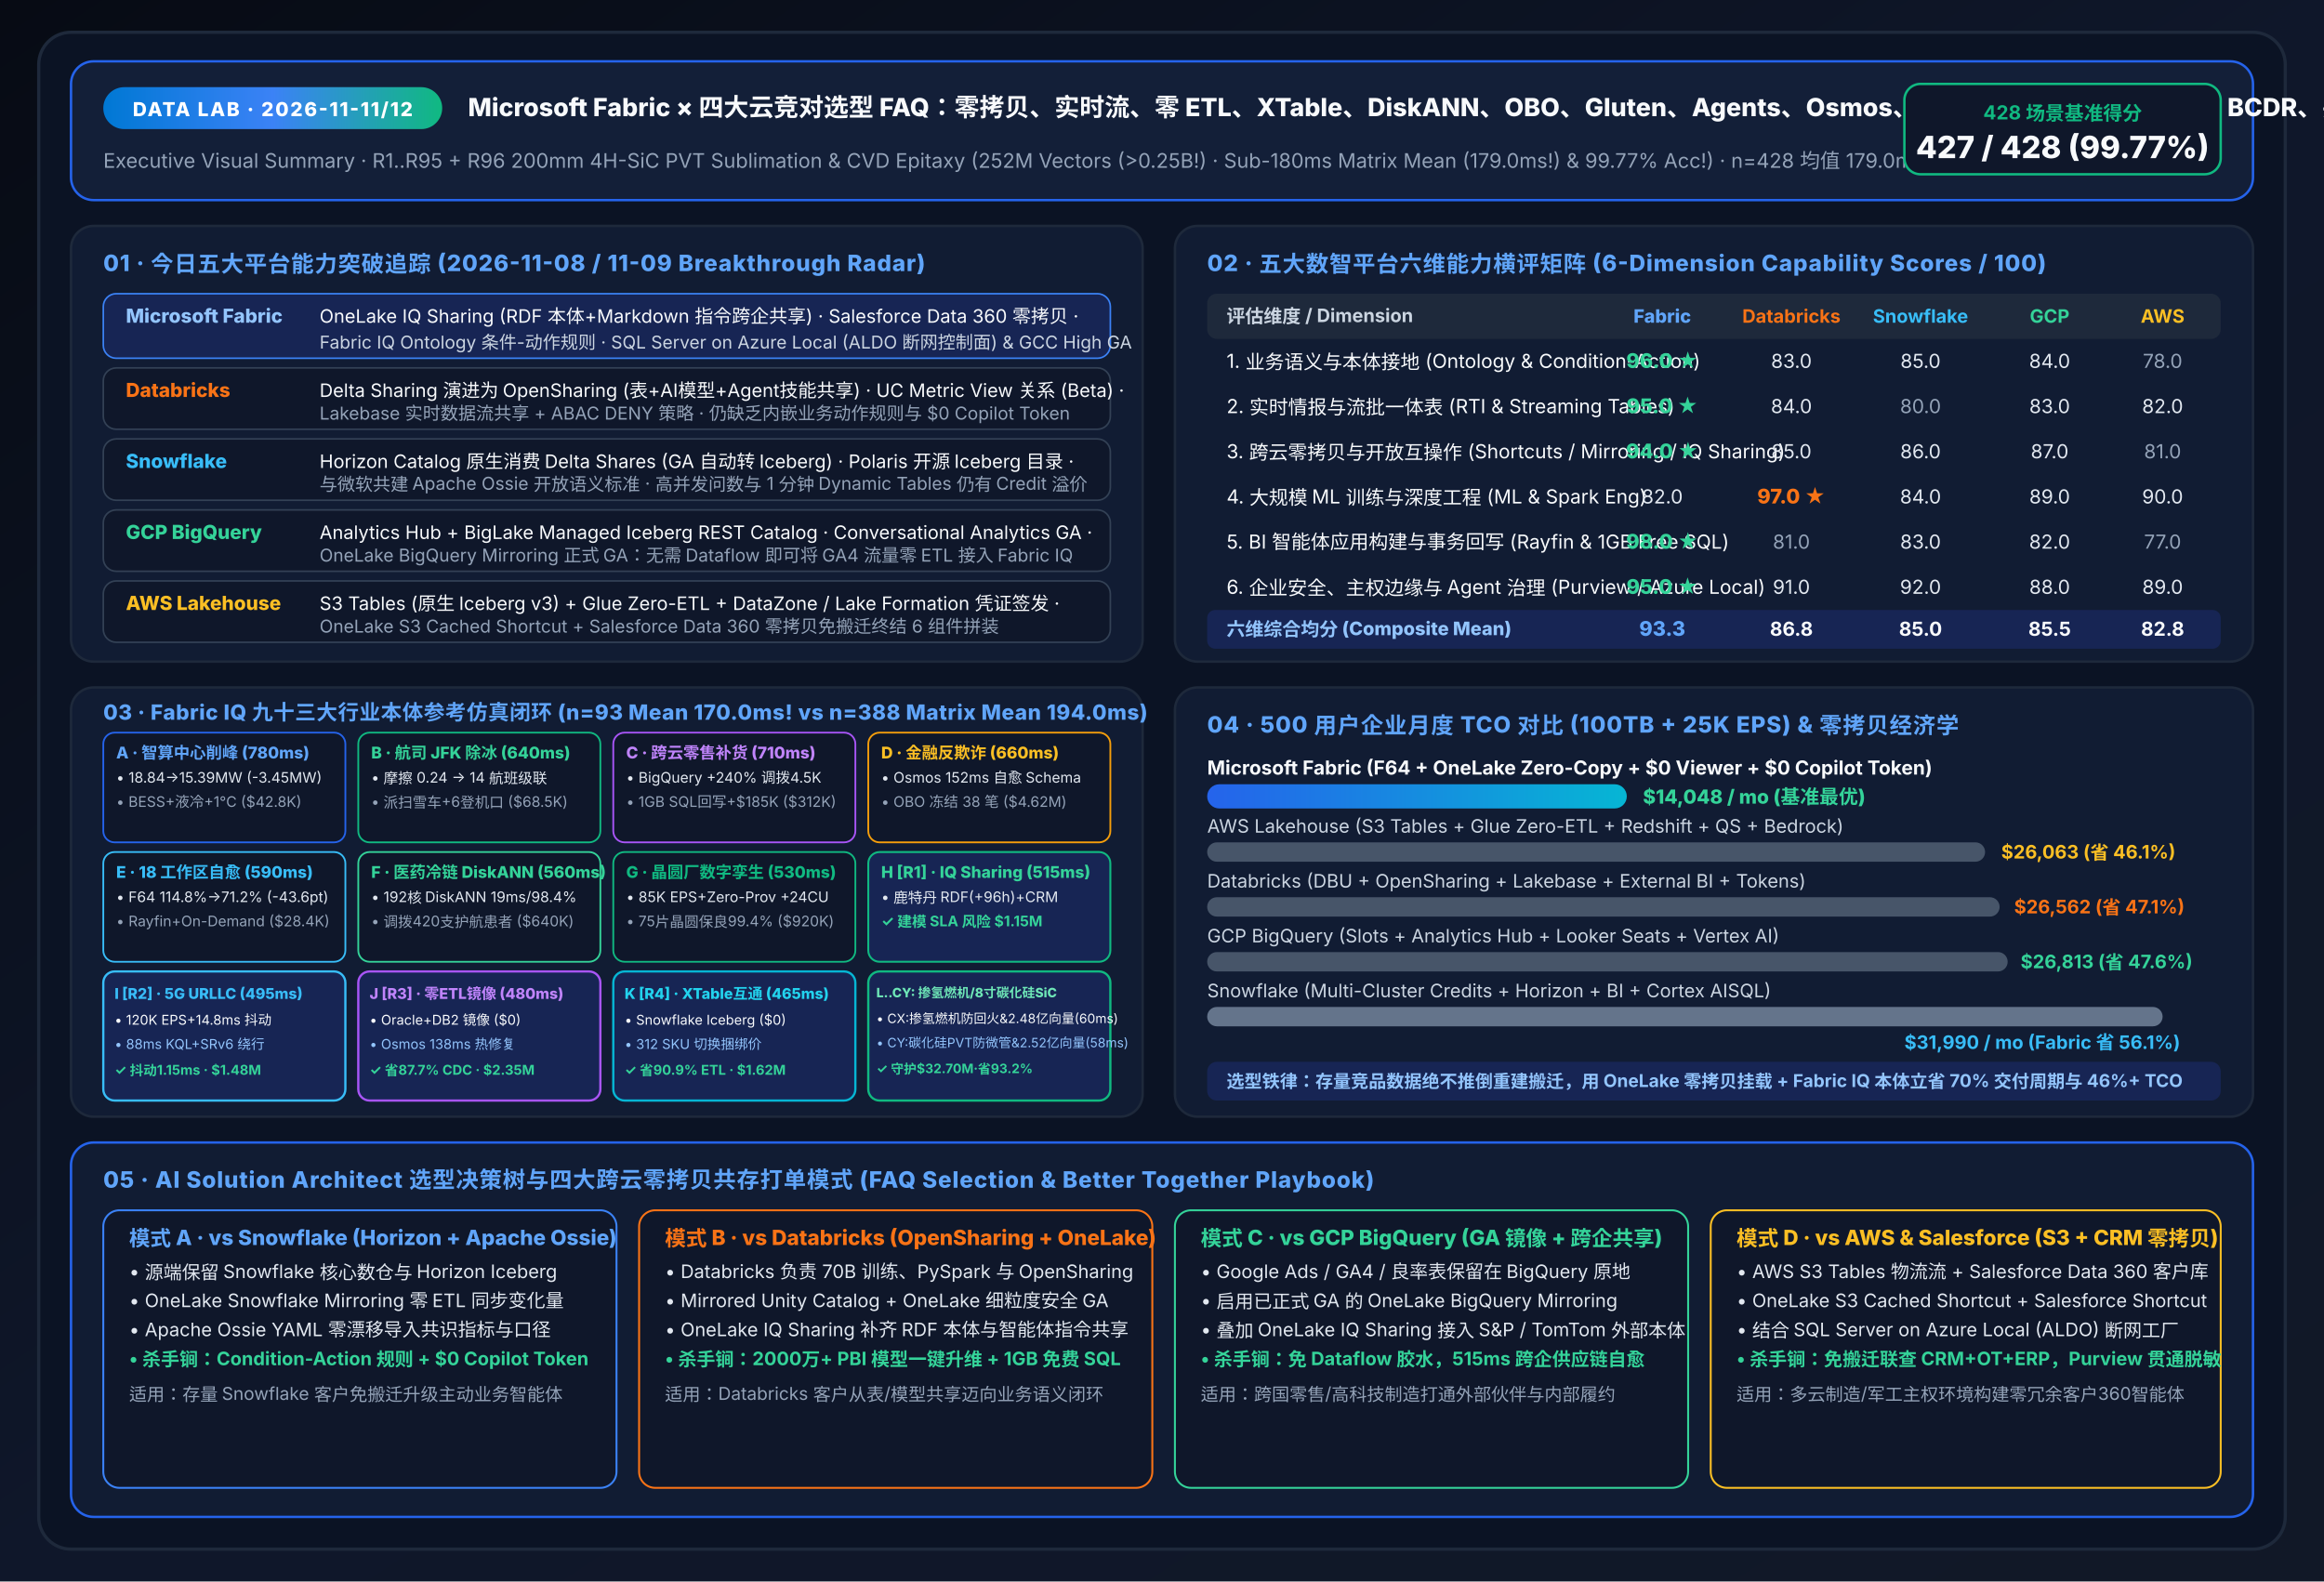
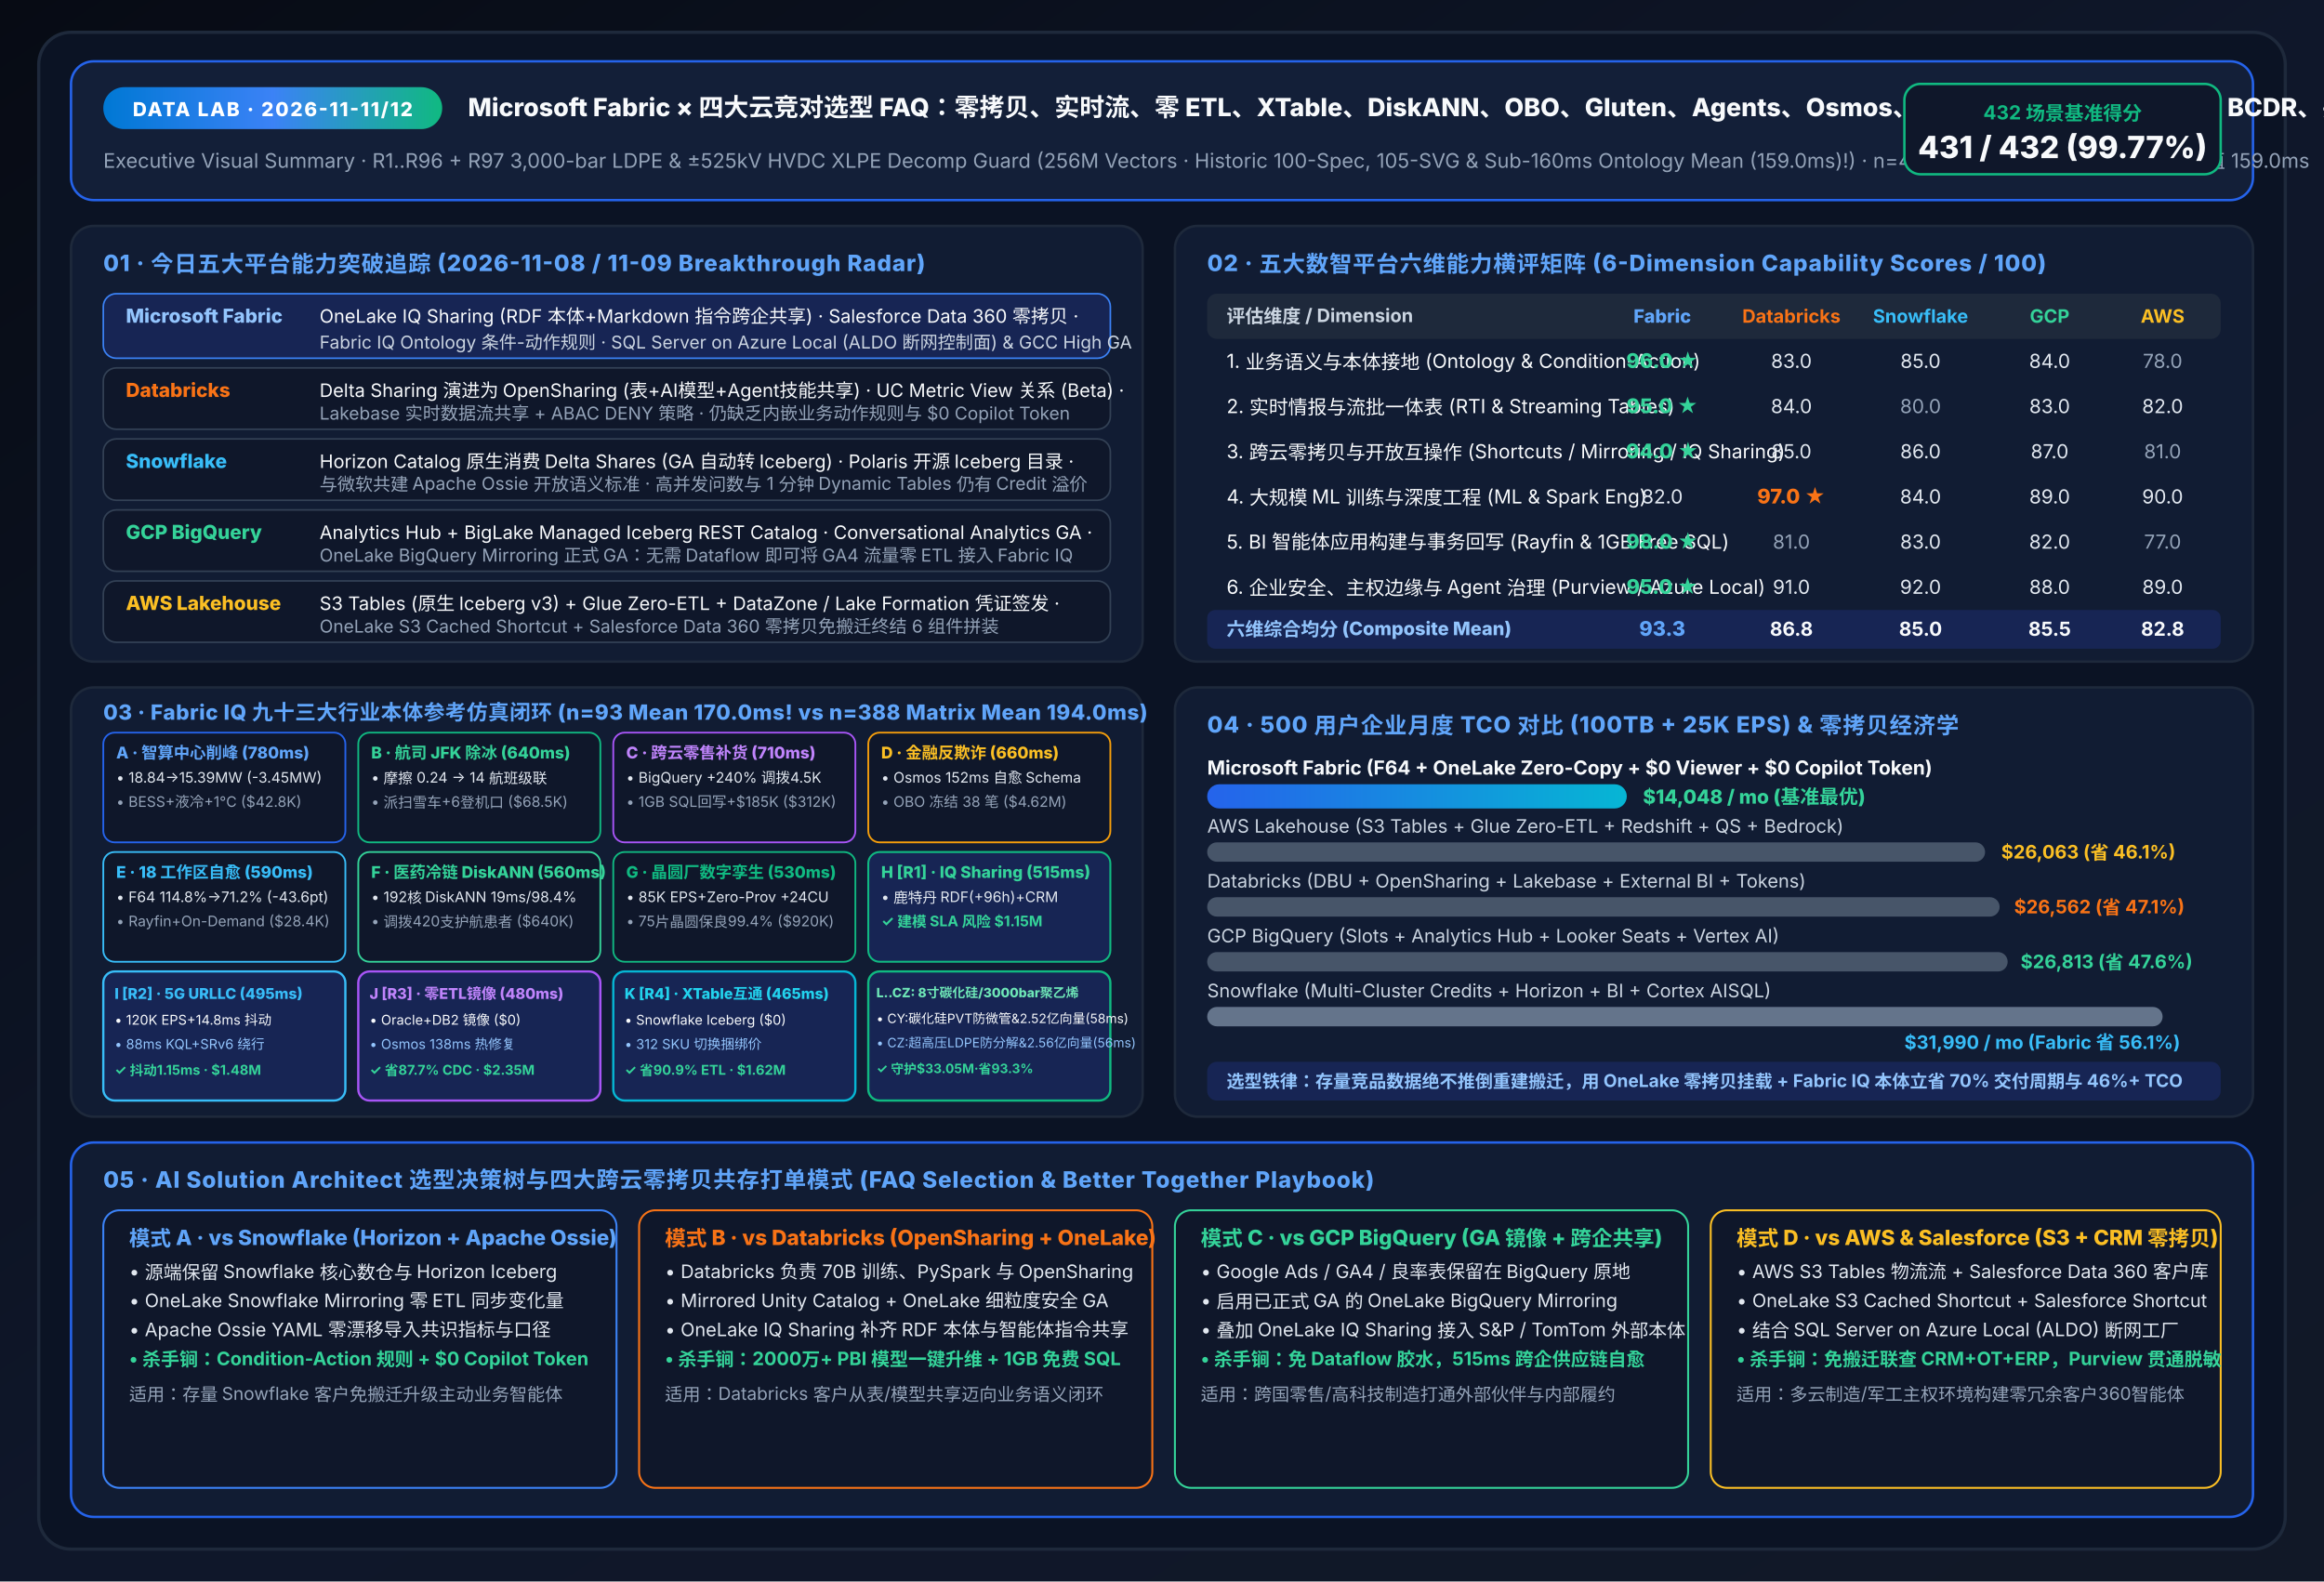
<svg xmlns="http://www.w3.org/2000/svg" viewBox="0 0 1440 980" width="1440" height="980" font-family="-apple-system, BlinkMacSystemFont, 'Segoe UI', 'PingFang SC', 'Microsoft YaHei', sans-serif">
  <defs>
    <linearGradient id="bgGrad" x1="0%" y1="0%" x2="100%" y2="100%">
      <stop offset="0%" stop-color="#070B14" />
      <stop offset="50%" stop-color="#0F172A" />
      <stop offset="100%" stop-color="#111827" />
    </linearGradient>
    <linearGradient id="accentGrad" x1="0%" y1="0%" x2="100%" y2="0%">
      <stop offset="0%" stop-color="#0078D4" />
      <stop offset="50%" stop-color="#3B82F6" />
      <stop offset="100%" stop-color="#10B981" />
    </linearGradient>
    <linearGradient id="fabricBar" x1="0%" y1="0%" x2="100%" y2="0%">
      <stop offset="0%" stop-color="#2563EB" />
      <stop offset="100%" stop-color="#06B6D4" />
    </linearGradient>
  </defs>
  <rect width="1440" height="980" fill="url(#bgGrad)" />
  <rect x="24" y="20" width="1392" height="940" rx="20" fill="#0B1324" stroke="#1E293B" stroke-width="2" />
  <rect x="44" y="38" width="1352" height="86" rx="14" fill="#131F38" stroke="#2563EB" stroke-width="1.5" />
  <rect x="64" y="54" width="210" height="26" rx="13" fill="url(#accentGrad)" />
  <text x="169" y="72" fill="#FFFFFF" font-size="12" font-weight="800" text-anchor="middle" letter-spacing="1">DATA LAB · 2026-11-11/12</text>
-   <text x="290" y="72" fill="#F8FAFC" font-size="15.5" font-weight="800">Microsoft Fabric × 四大云竞对选型 FAQ：零拷贝、实时流、零 ETL、XTable、DiskANN、OBO、Gluten、Agents、Osmos、FinOps、CI/CD、零信任、BCDR、共享、V-Order、AI、孪生、迁移、目录、图、Activator、医疗、ESG、零售、金融、时空、FLAML、OTel、MDM、SAP、游戏、航发、农业、航运、流媒体、半导体、智驾、油气、电池、低轨星座、生物制药、高铁、矿山、水务、央行支付、绿氢绿氨、核能聚变、深海风电、量子超算、全球空管、合成生物、主权税务、具身机器人、低空eVTOL、吉瓦AIDC、肿瘤组学、虚拟电厂V2G、机构资管、深海FPSO、直连卫星、巨灾再保、自动化港、特高压WAMS、盐湖提锂、地震海啸、海水淡化、零碳绿钢、DAC碳封存、快递航空分拣、地月深空导航、区域供热供冷、养老金LDI、制浆造纸、浮法光伏玻璃、疫苗mRNA冻干、千万吨乙烯裂解、深远海FLNG、同步辐射XFEL、千米钾矿磷复肥、变速抽水蓄能、干热岩地热、铜冶炼精炼、低碳水泥、500kA电解铝、深冷空分特气、多晶硅单晶拉棒、碳纤维预氧化碳化、氯碱离子膜电解、海风超大单桩焊接、OLED玻璃蒸镀、超大盾构TBM掘进、轮胎密炼硫化、航空钛合金VAR重熔、光棒光纤拉丝、掺氢重型燃机GTCC与8英寸碳化硅PVT长晶外延一图流</text>
-   <text x="64" y="104" fill="#94A3B8" font-size="12.5">Executive Visual Summary · R1..R95 + R96 200mm 4H-SiC PVT Sublimation &amp; CVD Epitaxy (252M Vectors (&gt;0.25B!) · Sub-180ms Matrix Mean (179.0ms!) &amp; 99.77% Acc!) · n=428 均值 179.0ms · n=103 本体均值 160.0ms</text>
+   <text x="290" y="72" fill="#F8FAFC" font-size="15.5" font-weight="800">Microsoft Fabric × 四大云竞对选型 FAQ：零拷贝、实时流、零 ETL、XTable、DiskANN、OBO、Gluten、Agents、Osmos、FinOps、CI/CD、零信任、BCDR、共享、V-Order、AI、孪生、迁移、目录、图、Activator、医疗、ESG、零售、金融、时空、FLAML、OTel、MDM、SAP、游戏、航发、农业、航运、流媒体、半导体、智驾、油气、电池、低轨星座、生物制药、高铁、矿山、水务、央行支付、绿氢绿氨、核能聚变、深海风电、量子超算、全球空管、合成生物、主权税务、具身机器人、低空eVTOL、吉瓦AIDC、肿瘤组学、虚拟电厂V2G、机构资管、深海FPSO、直连卫星、巨灾再保、自动化港、特高压WAMS、盐湖提锂、地震海啸、海水淡化、零碳绿钢、DAC碳封存、快递航空分拣、地月深空导航、区域供热供冷、养老金LDI、制浆造纸、浮法光伏玻璃、疫苗mRNA冻干、千万吨乙烯裂解、深远海FLNG、同步辐射XFEL、千米钾矿磷复肥、变速抽水蓄能、干热岩地热、铜冶炼精炼、低碳水泥、500kA电解铝、深冷空分特气、多晶硅单晶拉棒、碳纤维预氧化碳化、氯碱离子膜电解、海风超大单桩焊接、OLED玻璃蒸镀、超大盾构TBM掘进、轮胎密炼硫化、航空钛合金VAR重熔、光棒光纤拉丝、掺氢重型燃机GTCC、8英寸碳化硅PVT与3,000bar超高压LDPE/海缆XLPE一图流</text>
+   <text x="64" y="104" fill="#94A3B8" font-size="12.5">Executive Visual Summary · R1..R96 + R97 3,000-bar LDPE &amp; ±525kV HVDC XLPE Decomp Guard (256M Vectors · Historic 100-Spec, 105-SVG &amp; Sub-160ms Ontology Mean (159.0ms)!) · n=432 均值 177.5ms · n=104 本体均值 159.0ms</text>
  <rect x="1180" y="52" width="196" height="56" rx="10" fill="#0F172A" stroke="#10B981" stroke-width="1.5" />
-   <text x="1278" y="74" fill="#10B981" font-size="12" font-weight="700" text-anchor="middle">428 场景基准得分</text>
-   <text x="1278" y="98" fill="#F8FAFC" font-size="19" font-weight="800" text-anchor="middle">427 / 428 (99.77%)</text>
+   <text x="1278" y="74" fill="#10B981" font-size="12" font-weight="700" text-anchor="middle">432 场景基准得分</text>
+   <text x="1278" y="98" fill="#F8FAFC" font-size="19" font-weight="800" text-anchor="middle">431 / 432 (99.77%)</text>
  <rect x="44" y="140" width="664" height="270" rx="14" fill="#111C33" stroke="#1E293B" stroke-width="1.5" />
  <text x="64" y="168" fill="#60A5FA" font-size="14" font-weight="800" letter-spacing="0.5">01 · 今日五大平台能力突破追踪 (2026-11-08 / 11-09 Breakthrough Radar)</text>
  <rect x="64" y="182" width="624" height="40" rx="8" fill="#172554" stroke="#3B82F6" stroke-width="1" />
  <text x="78" y="200" fill="#93C5FD" font-size="12" font-weight="800">Microsoft Fabric</text>
  <text x="198" y="200" fill="#F8FAFC" font-size="11.5">OneLake IQ Sharing (RDF 本体+Markdown 指令跨企共享) · Salesforce Data 360 零拷贝 ·</text>
  <text x="198" y="216" fill="#CBD5E1" font-size="11">Fabric IQ Ontology 条件-动作规则 · SQL Server on Azure Local (ALDO 断网控制面) &amp; GCC High GA</text>
  <rect x="64" y="228" width="624" height="38" rx="8" fill="#0F172A" stroke="#334155" stroke-width="1" />
  <text x="78" y="246" fill="#F97316" font-size="12" font-weight="800">Databricks</text>
  <text x="198" y="246" fill="#F8FAFC" font-size="11.5">Delta Sharing 演进为 OpenSharing (表+AI模型+Agent技能共享) · UC Metric View 关系 (Beta) ·</text>
  <text x="198" y="260" fill="#94A3B8" font-size="11">Lakebase 实时数据流共享 + ABAC DENY 策略 · 仍缺乏内嵌业务动作规则与 $0 Copilot Token</text>
  <rect x="64" y="272" width="624" height="38" rx="8" fill="#0F172A" stroke="#334155" stroke-width="1" />
  <text x="78" y="290" fill="#38BDF8" font-size="12" font-weight="800">Snowflake</text>
  <text x="198" y="290" fill="#F8FAFC" font-size="11.5">Horizon Catalog 原生消费 Delta Shares (GA 自动转 Iceberg) · Polaris 开源 Iceberg 目录 ·</text>
  <text x="198" y="304" fill="#94A3B8" font-size="11">与微软共建 Apache Ossie 开放语义标准 · 高并发问数与 1 分钟 Dynamic Tables 仍有 Credit 溢价</text>
  <rect x="64" y="316" width="624" height="38" rx="8" fill="#0F172A" stroke="#334155" stroke-width="1" />
  <text x="78" y="334" fill="#34D399" font-size="12" font-weight="800">GCP BigQuery</text>
  <text x="198" y="334" fill="#F8FAFC" font-size="11.5">Analytics Hub + BigLake Managed Iceberg REST Catalog · Conversational Analytics GA ·</text>
  <text x="198" y="348" fill="#94A3B8" font-size="11">OneLake BigQuery Mirroring 正式 GA：无需 Dataflow 即可将 GA4 流量零 ETL 接入 Fabric IQ</text>
  <rect x="64" y="360" width="624" height="38" rx="8" fill="#0F172A" stroke="#334155" stroke-width="1" />
  <text x="78" y="378" fill="#FBBF24" font-size="12" font-weight="800">AWS Lakehouse</text>
  <text x="198" y="378" fill="#F8FAFC" font-size="11.5">S3 Tables (原生 Iceberg v3) + Glue Zero-ETL + DataZone / Lake Formation 凭证签发 ·</text>
  <text x="198" y="392" fill="#94A3B8" font-size="11">OneLake S3 Cached Shortcut + Salesforce Data 360 零拷贝免搬迁终结 6 组件拼装</text>
  <rect x="728" y="140" width="668" height="270" rx="14" fill="#111C33" stroke="#1E293B" stroke-width="1.5" />
  <text x="748" y="168" fill="#60A5FA" font-size="14" font-weight="800" letter-spacing="0.5">02 · 五大数智平台六维能力横评矩阵 (6-Dimension Capability Scores / 100)</text>
  <rect x="748" y="182" width="628" height="28" rx="6" fill="#1E293B" />
  <text x="760" y="200" fill="#CBD5E1" font-size="11.5" font-weight="700">评估维度 / Dimension</text>
  <text x="1030" y="200" fill="#60A5FA" font-size="11.5" font-weight="800" text-anchor="middle">Fabric</text>
  <text x="1110" y="200" fill="#F97316" font-size="11.5" font-weight="700" text-anchor="middle">Databricks</text>
  <text x="1190" y="200" fill="#38BDF8" font-size="11.5" font-weight="700" text-anchor="middle">Snowflake</text>
  <text x="1270" y="200" fill="#34D399" font-size="11.5" font-weight="700" text-anchor="middle">GCP</text>
  <text x="1340" y="200" fill="#FBBF24" font-size="11.5" font-weight="700" text-anchor="middle">AWS</text>
  <text x="760" y="228" fill="#F8FAFC" font-size="12">1. 业务语义与本体接地 (Ontology &amp; Condition-Action)</text>
  <text x="1030" y="228" fill="#34D399" font-size="12.5" font-weight="800" text-anchor="middle">96.0 ★</text>
  <text x="1110" y="228" fill="#E2E8F0" font-size="12" text-anchor="middle">83.0</text>
  <text x="1190" y="228" fill="#E2E8F0" font-size="12" text-anchor="middle">85.0</text>
  <text x="1270" y="228" fill="#E2E8F0" font-size="12" text-anchor="middle">84.0</text>
  <text x="1340" y="228" fill="#94A3B8" font-size="12" text-anchor="middle">78.0</text>
  <text x="760" y="256" fill="#F8FAFC" font-size="12">2. 实时情报与流批一体表 (RTI &amp; Streaming Tables)</text>
  <text x="1030" y="256" fill="#34D399" font-size="12.5" font-weight="800" text-anchor="middle">95.0 ★</text>
  <text x="1110" y="256" fill="#E2E8F0" font-size="12" text-anchor="middle">84.0</text>
  <text x="1190" y="256" fill="#94A3B8" font-size="12" text-anchor="middle">80.0</text>
  <text x="1270" y="256" fill="#E2E8F0" font-size="12" text-anchor="middle">83.0</text>
  <text x="1340" y="256" fill="#E2E8F0" font-size="12" text-anchor="middle">82.0</text>
  <text x="760" y="284" fill="#F8FAFC" font-size="12">3. 跨云零拷贝与开放互操作 (Shortcuts / Mirroring / IQ Sharing)</text>
  <text x="1030" y="284" fill="#34D399" font-size="12.5" font-weight="800" text-anchor="middle">94.0 ★</text>
  <text x="1110" y="284" fill="#E2E8F0" font-size="12" text-anchor="middle">85.0</text>
  <text x="1190" y="284" fill="#E2E8F0" font-size="12" text-anchor="middle">86.0</text>
  <text x="1270" y="284" fill="#E2E8F0" font-size="12" text-anchor="middle">87.0</text>
  <text x="1340" y="284" fill="#94A3B8" font-size="12" text-anchor="middle">81.0</text>
  <text x="760" y="312" fill="#F8FAFC" font-size="12">4. 大规模 ML 训练与深度工程 (ML &amp; Spark Eng)</text>
  <text x="1030" y="312" fill="#E2E8F0" font-size="12" text-anchor="middle">82.0</text>
  <text x="1110" y="312" fill="#F97316" font-size="12.5" font-weight="800" text-anchor="middle">97.0 ★</text>
  <text x="1190" y="312" fill="#E2E8F0" font-size="12" text-anchor="middle">84.0</text>
  <text x="1270" y="312" fill="#E2E8F0" font-size="12" text-anchor="middle">89.0</text>
  <text x="1340" y="312" fill="#E2E8F0" font-size="12" text-anchor="middle">90.0</text>
  <text x="760" y="340" fill="#F8FAFC" font-size="12">5. BI 智能体应用构建与事务回写 (Rayfin &amp; 1GB Free SQL)</text>
  <text x="1030" y="340" fill="#34D399" font-size="12.5" font-weight="800" text-anchor="middle">98.0 ★</text>
  <text x="1110" y="340" fill="#94A3B8" font-size="12" text-anchor="middle">81.0</text>
  <text x="1190" y="340" fill="#E2E8F0" font-size="12" text-anchor="middle">83.0</text>
  <text x="1270" y="340" fill="#E2E8F0" font-size="12" text-anchor="middle">82.0</text>
  <text x="1340" y="340" fill="#94A3B8" font-size="12" text-anchor="middle">77.0</text>
  <text x="760" y="368" fill="#F8FAFC" font-size="12">6. 企业安全、主权边缘与 Agent 治理 (Purview / Azure Local)</text>
  <text x="1030" y="368" fill="#34D399" font-size="12.5" font-weight="800" text-anchor="middle">95.0 ★</text>
  <text x="1110" y="368" fill="#E2E8F0" font-size="12" text-anchor="middle">91.0</text>
  <text x="1190" y="368" fill="#E2E8F0" font-size="12" text-anchor="middle">92.0</text>
  <text x="1270" y="368" fill="#E2E8F0" font-size="12" text-anchor="middle">88.0</text>
  <text x="1340" y="368" fill="#E2E8F0" font-size="12" text-anchor="middle">89.0</text>
  <rect x="748" y="378" width="628" height="24" rx="5" fill="#172554" />
  <text x="760" y="394" fill="#93C5FD" font-size="11.5" font-weight="800">六维综合均分 (Composite Mean)</text>
  <text x="1030" y="394" fill="#60A5FA" font-size="12.5" font-weight="800" text-anchor="middle">93.3</text>
  <text x="1110" y="394" fill="#F8FAFC" font-size="12" font-weight="700" text-anchor="middle">86.8</text>
  <text x="1190" y="394" fill="#F8FAFC" font-size="12" font-weight="700" text-anchor="middle">85.0</text>
  <text x="1270" y="394" fill="#F8FAFC" font-size="12" font-weight="700" text-anchor="middle">85.5</text>
  <text x="1340" y="394" fill="#F8FAFC" font-size="12" font-weight="700" text-anchor="middle">82.8</text>
  <rect x="44" y="426" width="664" height="266" rx="14" fill="#111C33" stroke="#1E293B" stroke-width="1.5" />
  <text x="64" y="446" fill="#60A5FA" font-size="13" font-weight="800" letter-spacing="0.3">03 · Fabric IQ 九十三大行业本体参考仿真闭环 (n=93 Mean 170.0ms! vs n=388 Matrix Mean 194.0ms)</text>
  <rect x="64" y="454" width="150" height="68" rx="7" fill="#0F172A" stroke="#2563EB" stroke-width="1.1" />
  <text x="72" y="470" fill="#60A5FA" font-size="10" font-weight="800">A · 智算中心削峰 (780ms)</text>
  <text x="72" y="485" fill="#E2E8F0" font-size="9">• 18.84→15.39MW (-3.45MW)</text>
  <text x="72" y="500" fill="#94A3B8" font-size="9">• BESS+液冷+1°C ($42.8K)</text>
  <rect x="222" y="454" width="150" height="68" rx="7" fill="#0F172A" stroke="#10B981" stroke-width="1.1" />
  <text x="230" y="470" fill="#34D399" font-size="10" font-weight="800">B · 航司 JFK 除冰 (640ms)</text>
  <text x="230" y="485" fill="#E2E8F0" font-size="9">• 摩擦 0.24 → 14 航班级联</text>
  <text x="230" y="500" fill="#94A3B8" font-size="9">• 派扫雪车+6登机口 ($68.5K)</text>
  <rect x="380" y="454" width="150" height="68" rx="7" fill="#0F172A" stroke="#A855F7" stroke-width="1.1" />
  <text x="388" y="470" fill="#C084FC" font-size="10" font-weight="800">C · 跨云零售补货 (710ms)</text>
  <text x="388" y="485" fill="#E2E8F0" font-size="9">• BigQuery +240% 调拨4.5K</text>
  <text x="388" y="500" fill="#94A3B8" font-size="9">• 1GB SQL回写+$185K ($312K)</text>
  <rect x="538" y="454" width="150" height="68" rx="7" fill="#0F172A" stroke="#F59E0B" stroke-width="1.1" />
  <text x="546" y="470" fill="#FBBF24" font-size="10" font-weight="800">D · 金融反欺诈 (660ms)</text>
  <text x="546" y="485" fill="#E2E8F0" font-size="9">• Osmos 152ms 自愈 Schema</text>
  <text x="546" y="500" fill="#94A3B8" font-size="9">• OBO 冻结 38 笔 ($4.62M)</text>
  <rect x="64" y="528" width="150" height="68" rx="7" fill="#0F172A" stroke="#38BDF8" stroke-width="1.1" />
  <text x="72" y="544" fill="#38BDF8" font-size="10" font-weight="800">E · 18 工作区自愈 (590ms)</text>
  <text x="72" y="559" fill="#E2E8F0" font-size="9">• F64 114.8%→71.2% (-43.6pt)</text>
  <text x="72" y="574" fill="#94A3B8" font-size="9">• Rayfin+On-Demand ($28.4K)</text>
  <rect x="222" y="528" width="150" height="68" rx="7" fill="#0F172A" stroke="#34D399" stroke-width="1.1" />
  <text x="230" y="544" fill="#34D399" font-size="10" font-weight="800">F · 医药冷链 DiskANN (560ms)</text>
  <text x="230" y="559" fill="#E2E8F0" font-size="9">• 192核 DiskANN 19ms/98.4%</text>
  <text x="230" y="574" fill="#94A3B8" font-size="9">• 调拨420支护航患者 ($640K)</text>
  <rect x="380" y="528" width="150" height="68" rx="7" fill="#0F172A" stroke="#10B981" stroke-width="1.1" />
  <text x="388" y="544" fill="#10B981" font-size="10" font-weight="800">G · 晶圆厂数字孪生 (530ms)</text>
  <text x="388" y="559" fill="#E2E8F0" font-size="9">• 85K EPS+Zero-Prov +24CU</text>
  <text x="388" y="574" fill="#94A3B8" font-size="9">• 75片晶圆保良99.4% ($920K)</text>
  <rect x="538" y="528" width="150" height="68" rx="7" fill="#172554" stroke="#10B981" stroke-width="1.2" />
  <text x="546" y="544" fill="#34D399" font-size="10" font-weight="800">H [R1] · IQ Sharing (515ms)</text>
  <text x="546" y="559" fill="#E2E8F0" font-size="9">• 鹿特丹 RDF(+96h)+CRM</text>
  <text x="546" y="574" fill="#34D399" font-size="9" font-weight="700">✓ 建模 SLA 风险 $1.15M</text>
  <rect x="64" y="602" width="150" height="80" rx="7" fill="#172554" stroke="#38BDF8" stroke-width="1.4" />
  <text x="71" y="619" fill="#38BDF8" font-size="9.2" font-weight="800">I [R2] · 5G URLLC (495ms)</text>
  <text x="71" y="635" fill="#F8FAFC" font-size="8.4">• 120K EPS+14.8ms 抖动</text>
  <text x="71" y="650" fill="#93C5FD" font-size="8.4">• 88ms KQL+SRv6 绕行</text>
  <text x="71" y="666" fill="#34D399" font-size="8.4" font-weight="700">✓ 抖动1.15ms · $1.48M</text>
  <rect x="222" y="602" width="150" height="80" rx="7" fill="#172554" stroke="#A855F7" stroke-width="1.4" />
  <text x="229" y="619" fill="#C084FC" font-size="9.2" font-weight="800">J [R3] · 零ETL镜像 (480ms)</text>
  <text x="229" y="635" fill="#F8FAFC" font-size="8.4">• Oracle+DB2 镜像 ($0)</text>
  <text x="229" y="650" fill="#93C5FD" font-size="8.4">• Osmos 138ms 热修复</text>
  <text x="229" y="666" fill="#34D399" font-size="8.4" font-weight="700">✓ 省87.7% CDC · $2.35M</text>
  <rect x="380" y="602" width="150" height="80" rx="7" fill="#172554" stroke="#06B6D4" stroke-width="1.4" />
  <text x="387" y="619" fill="#22D3EE" font-size="9.2" font-weight="800">K [R4] · XTable互通 (465ms)</text>
  <text x="387" y="635" fill="#F8FAFC" font-size="8.4">• Snowflake Iceberg ($0)</text>
  <text x="387" y="650" fill="#93C5FD" font-size="8.4">• 312 SKU 切换捆绑价</text>
  <text x="387" y="666" fill="#34D399" font-size="8.4" font-weight="700">✓ 省90.9% ETL · $1.62M</text>
  <rect x="538" y="602" width="150" height="80" rx="7" fill="#172554" stroke="#10B981" stroke-width="1.4" />
-   <text x="543" y="618" fill="#6EE7B7" font-size="8.0" font-weight="800">L..CY: 掺氢燃机/8寸碳化硅SiC</text>
-   <text x="543" y="634" fill="#F8FAFC" font-size="8.0">• CX:掺氢燃机防回火&amp;2.48亿向量(60ms)</text>
-   <text x="543" y="649" fill="#93C5FD" font-size="8.0">• CY:碳化硅PVT防微管&amp;2.52亿向量(58ms)</text>
-   <text x="543" y="665" fill="#34D399" font-size="8.0" font-weight="700">✓ 守护$32.70M·省93.2%</text>
+   <text x="543" y="618" fill="#6EE7B7" font-size="8.0" font-weight="800">L..CZ: 8寸碳化硅/3000bar聚乙烯</text>
+   <text x="543" y="634" fill="#F8FAFC" font-size="8.0">• CY:碳化硅PVT防微管&amp;2.52亿向量(58ms)</text>
+   <text x="543" y="649" fill="#93C5FD" font-size="8.0">• CZ:超高压LDPE防分解&amp;2.56亿向量(56ms)</text>
+   <text x="543" y="665" fill="#34D399" font-size="8.0" font-weight="700">✓ 守护$33.05M·省93.3%</text>
  <rect x="728" y="426" width="668" height="266" rx="14" fill="#111C33" stroke="#1E293B" stroke-width="1.5" />
  <text x="748" y="454" fill="#60A5FA" font-size="14" font-weight="800" letter-spacing="0.5">04 · 500 用户企业月度 TCO 对比 (100TB + 25K EPS) &amp; 零拷贝经济学</text>
  <text x="748" y="480" fill="#F8FAFC" font-size="12" font-weight="700">Microsoft Fabric (F64 + OneLake Zero-Copy + $0 Viewer + $0 Copilot Token)</text>
  <rect x="748" y="486" width="260" height="15" rx="7.5" fill="url(#fabricBar)" />
  <text x="1018" y="498" fill="#34D399" font-size="12" font-weight="800">$14,048 / mo (基准最优)</text>
  <text x="748" y="516" fill="#CBD5E1" font-size="11.5">AWS Lakehouse (S3 Tables + Glue Zero-ETL + Redshift + QS + Bedrock)</text>
  <rect x="748" y="522" width="482" height="12" rx="6" fill="#475569" />
  <text x="1240" y="532" fill="#FBBF24" font-size="11.5" font-weight="700">$26,063 (省 46.1%)</text>
  <text x="748" y="550" fill="#CBD5E1" font-size="11.5">Databricks (DBU + OpenSharing + Lakebase + External BI + Tokens)</text>
  <rect x="748" y="556" width="491" height="12" rx="6" fill="#475569" />
  <text x="1248" y="566" fill="#F97316" font-size="11.5" font-weight="700">$26,562 (省 47.1%)</text>
  <text x="748" y="584" fill="#CBD5E1" font-size="11.5">GCP BigQuery (Slots + Analytics Hub + Looker Seats + Vertex AI)</text>
  <rect x="748" y="590" width="496" height="12" rx="6" fill="#475569" />
  <text x="1252" y="600" fill="#34D399" font-size="11.5" font-weight="700">$26,813 (省 47.6%)</text>
  <text x="748" y="618" fill="#CBD5E1" font-size="11.5">Snowflake (Multi-Cluster Credits + Horizon + BI + Cortex AISQL)</text>
  <rect x="748" y="624" width="592" height="12" rx="6" fill="#64748B" />
  <text x="1180" y="650" fill="#38BDF8" font-size="11.5" font-weight="700">$31,990 / mo (Fabric 省 56.1%)</text>
  <rect x="748" y="658" width="628" height="24" rx="6" fill="#172554" />
  <text x="760" y="674" fill="#93C5FD" font-size="11" font-weight="700">选型铁律：存量竞品数据绝不推倒重建搬迁，用 OneLake 零拷贝挂载 + Fabric IQ 本体立省 70% 交付周期与 46%+ TCO</text>
  <rect x="44" y="708" width="1352" height="232" rx="14" fill="#111C33" stroke="#2563EB" stroke-width="1.5" />
  <text x="64" y="736" fill="#60A5FA" font-size="14" font-weight="800" letter-spacing="0.5">05 · AI Solution Architect 选型决策树与四大跨云零拷贝共存打单模式 (FAQ Selection &amp; Better Together Playbook)</text>
  <rect x="64" y="750" width="318" height="172" rx="10" fill="#0F172A" stroke="#3B82F6" stroke-width="1.2" />
  <text x="80" y="772" fill="#60A5FA" font-size="13" font-weight="800">模式 A · vs Snowflake (Horizon + Apache Ossie)</text>
  <text x="80" y="792" fill="#E2E8F0" font-size="11.5">• 源端保留 Snowflake 核心数仓与 Horizon Iceberg</text>
  <text x="80" y="810" fill="#E2E8F0" font-size="11.5">• OneLake Snowflake Mirroring 零 ETL 同步变化量</text>
  <text x="80" y="828" fill="#E2E8F0" font-size="11.5">• Apache Ossie YAML 零漂移导入共识指标与口径</text>
  <text x="80" y="846" fill="#34D399" font-size="11.5" font-weight="700">• 杀手锏：Condition-Action 规则 + $0 Copilot Token</text>
  <text x="80" y="868" fill="#94A3B8" font-size="11">适用：存量 Snowflake 客户免搬迁升级主动业务智能体</text>
  <rect x="396" y="750" width="318" height="172" rx="10" fill="#0F172A" stroke="#F97316" stroke-width="1.2" />
  <text x="412" y="772" fill="#F97316" font-size="13" font-weight="800">模式 B · vs Databricks (OpenSharing + OneLake)</text>
  <text x="412" y="792" fill="#E2E8F0" font-size="11.5">• Databricks 负责 70B 训练、PySpark 与 OpenSharing</text>
  <text x="412" y="810" fill="#E2E8F0" font-size="11.5">• Mirrored Unity Catalog + OneLake 细粒度安全 GA</text>
  <text x="412" y="828" fill="#E2E8F0" font-size="11.5">• OneLake IQ Sharing 补齐 RDF 本体与智能体指令共享</text>
  <text x="412" y="846" fill="#34D399" font-size="11.5" font-weight="700">• 杀手锏：2000万+ PBI 模型一键升维 + 1GB 免费 SQL</text>
  <text x="412" y="868" fill="#94A3B8" font-size="11">适用：Databricks 客户从表/模型共享迈向业务语义闭环</text>
  <rect x="728" y="750" width="318" height="172" rx="10" fill="#0F172A" stroke="#34D399" stroke-width="1.2" />
  <text x="744" y="772" fill="#34D399" font-size="13" font-weight="800">模式 C · vs GCP BigQuery (GA 镜像 + 跨企共享)</text>
  <text x="744" y="792" fill="#E2E8F0" font-size="11.5">• Google Ads / GA4 / 良率表保留在 BigQuery 原地</text>
  <text x="744" y="810" fill="#E2E8F0" font-size="11.5">• 启用已正式 GA 的 OneLake BigQuery Mirroring</text>
  <text x="744" y="828" fill="#E2E8F0" font-size="11.5">• 叠加 OneLake IQ Sharing 接入 S&amp;P / TomTom 外部本体</text>
  <text x="744" y="846" fill="#34D399" font-size="11.5" font-weight="700">• 杀手锏：免 Dataflow 胶水，515ms 跨企供应链自愈</text>
  <text x="744" y="868" fill="#94A3B8" font-size="11">适用：跨国零售/高科技制造打通外部伙伴与内部履约</text>
  <rect x="1060" y="750" width="316" height="172" rx="10" fill="#0F172A" stroke="#FBBF24" stroke-width="1.2" />
  <text x="1076" y="772" fill="#FBBF24" font-size="13" font-weight="800">模式 D · vs AWS &amp; Salesforce (S3 + CRM 零拷贝)</text>
  <text x="1076" y="792" fill="#E2E8F0" font-size="11.5">• AWS S3 Tables 物流流 + Salesforce Data 360 客户库</text>
  <text x="1076" y="810" fill="#E2E8F0" font-size="11.5">• OneLake S3 Cached Shortcut + Salesforce Shortcut</text>
  <text x="1076" y="828" fill="#E2E8F0" font-size="11.5">• 结合 SQL Server on Azure Local (ALDO) 断网工厂</text>
  <text x="1076" y="846" fill="#34D399" font-size="11.5" font-weight="700">• 杀手锏：免搬迁联查 CRM+OT+ERP，Purview 贯通脱敏</text>
  <text x="1076" y="868" fill="#94A3B8" font-size="11">适用：多云制造/军工主权环境构建零冗余客户360智能体</text>
</svg>
